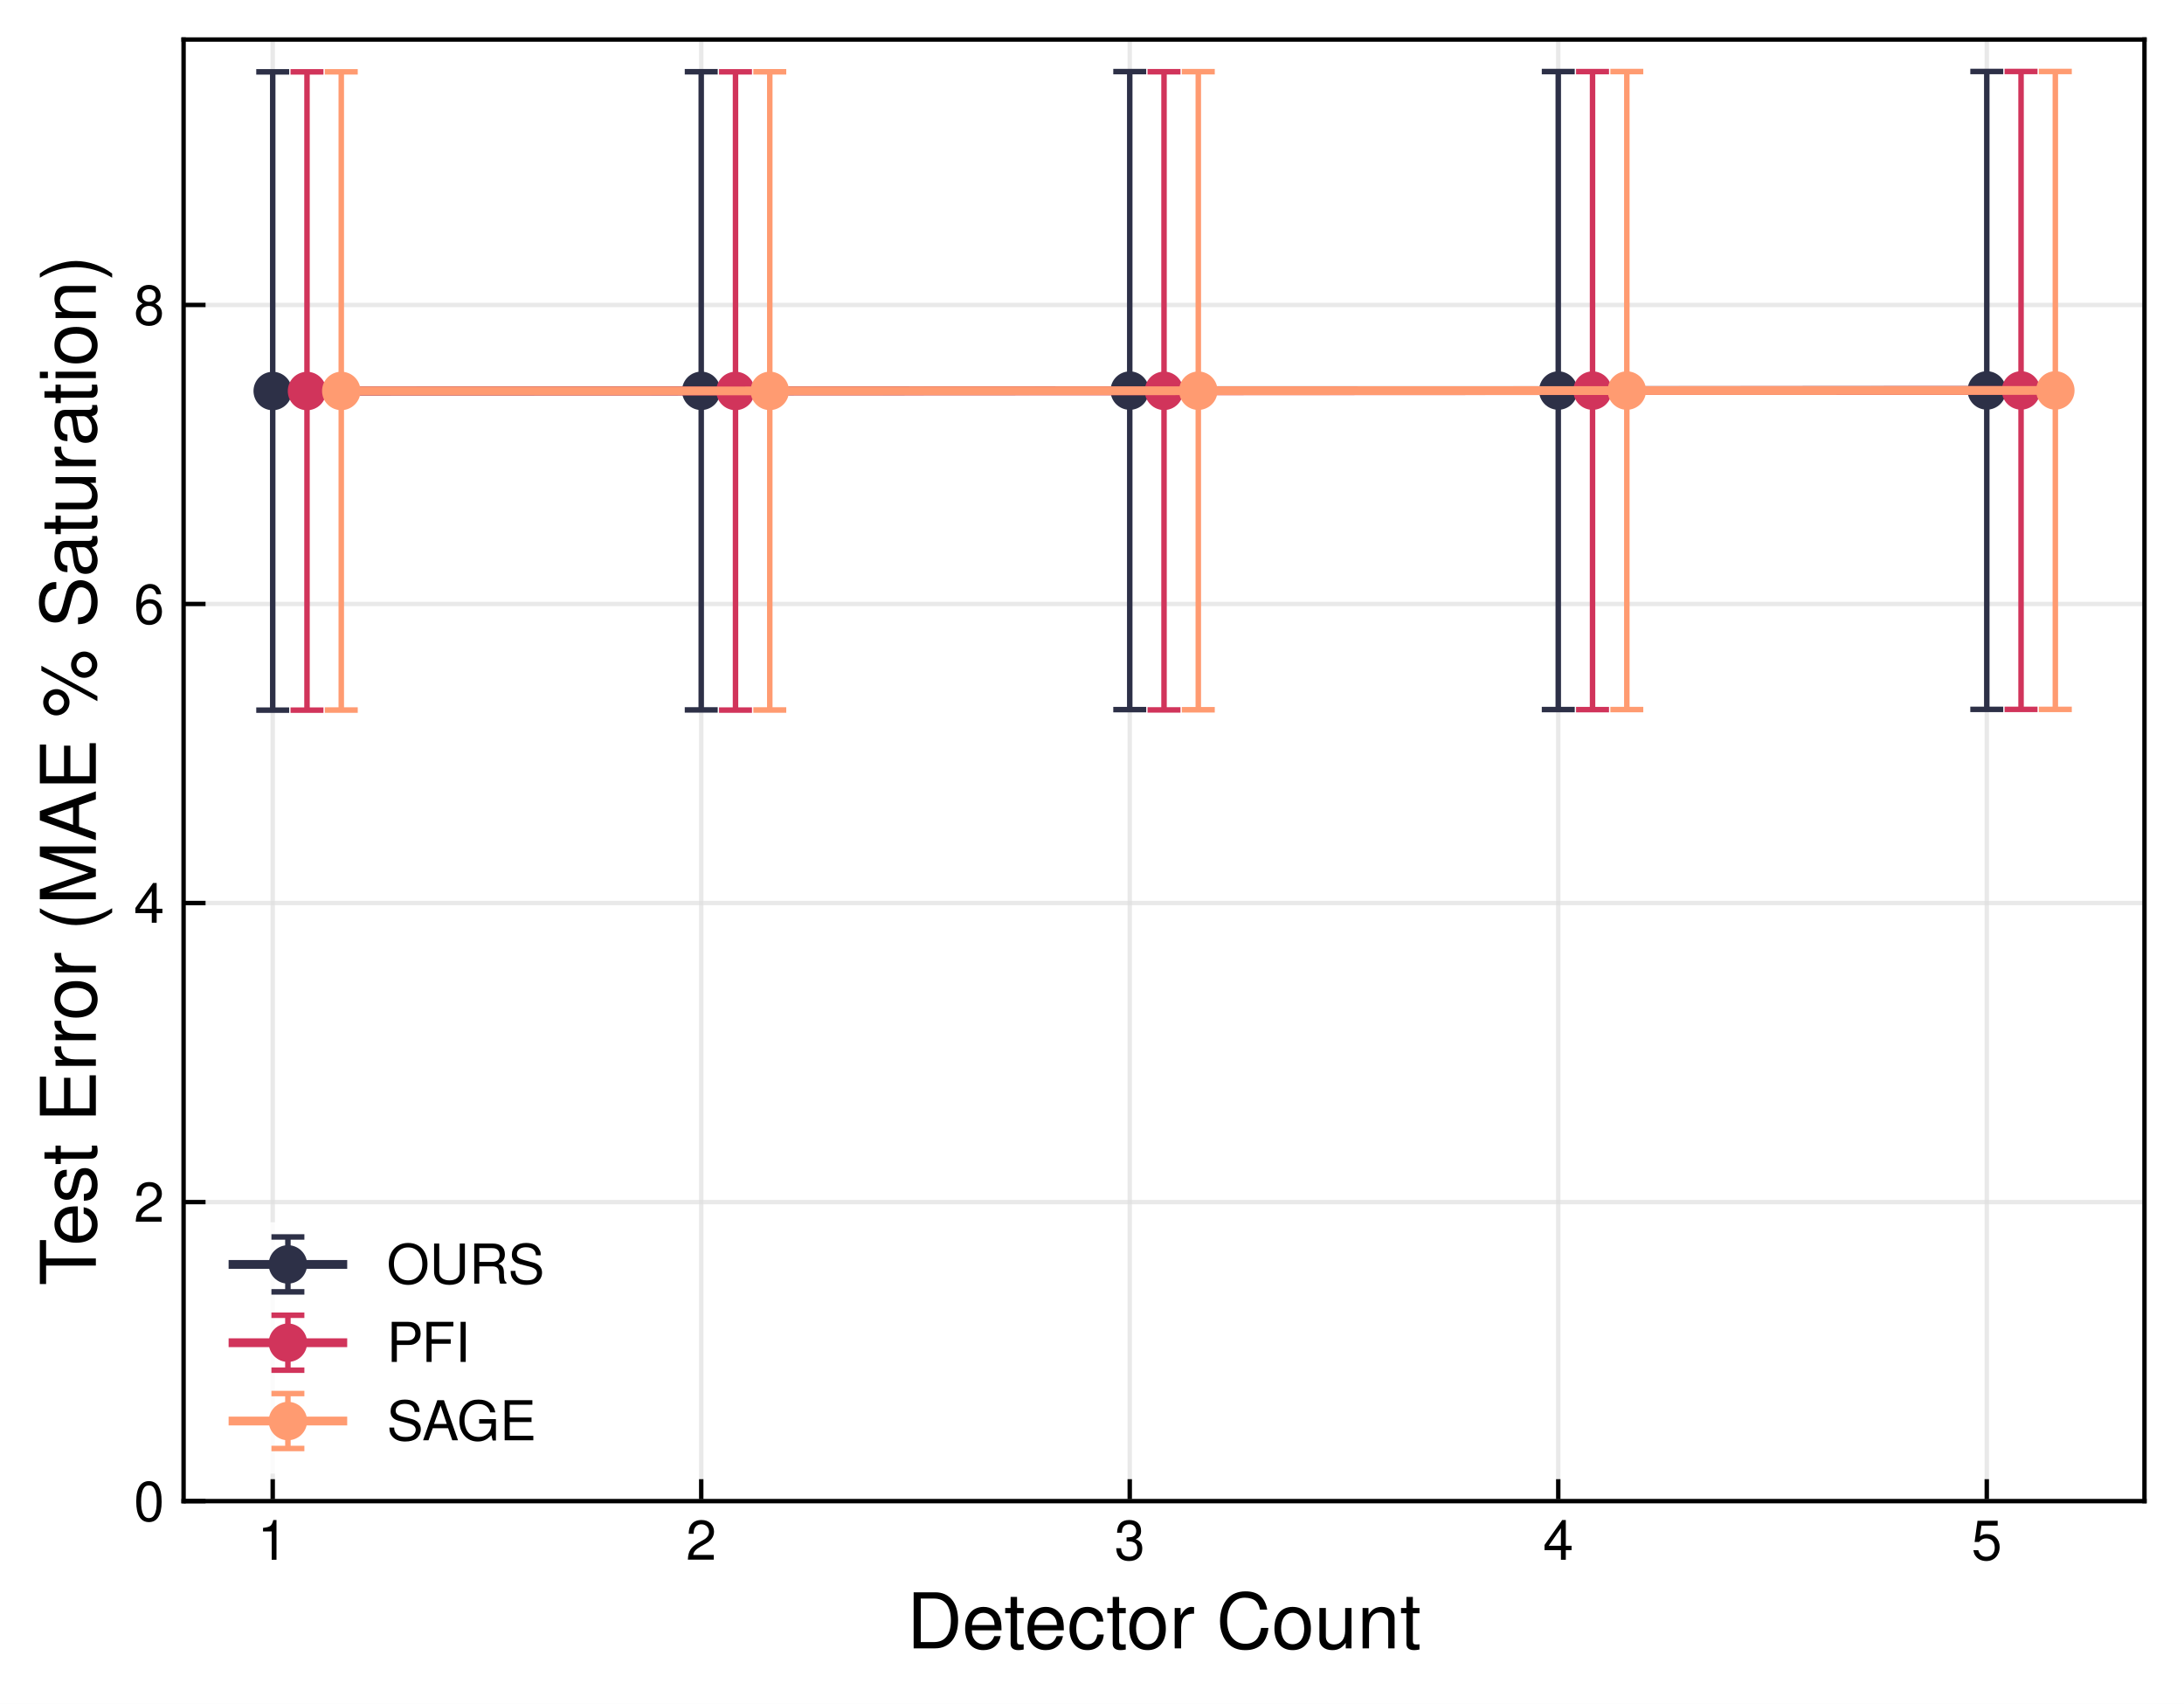
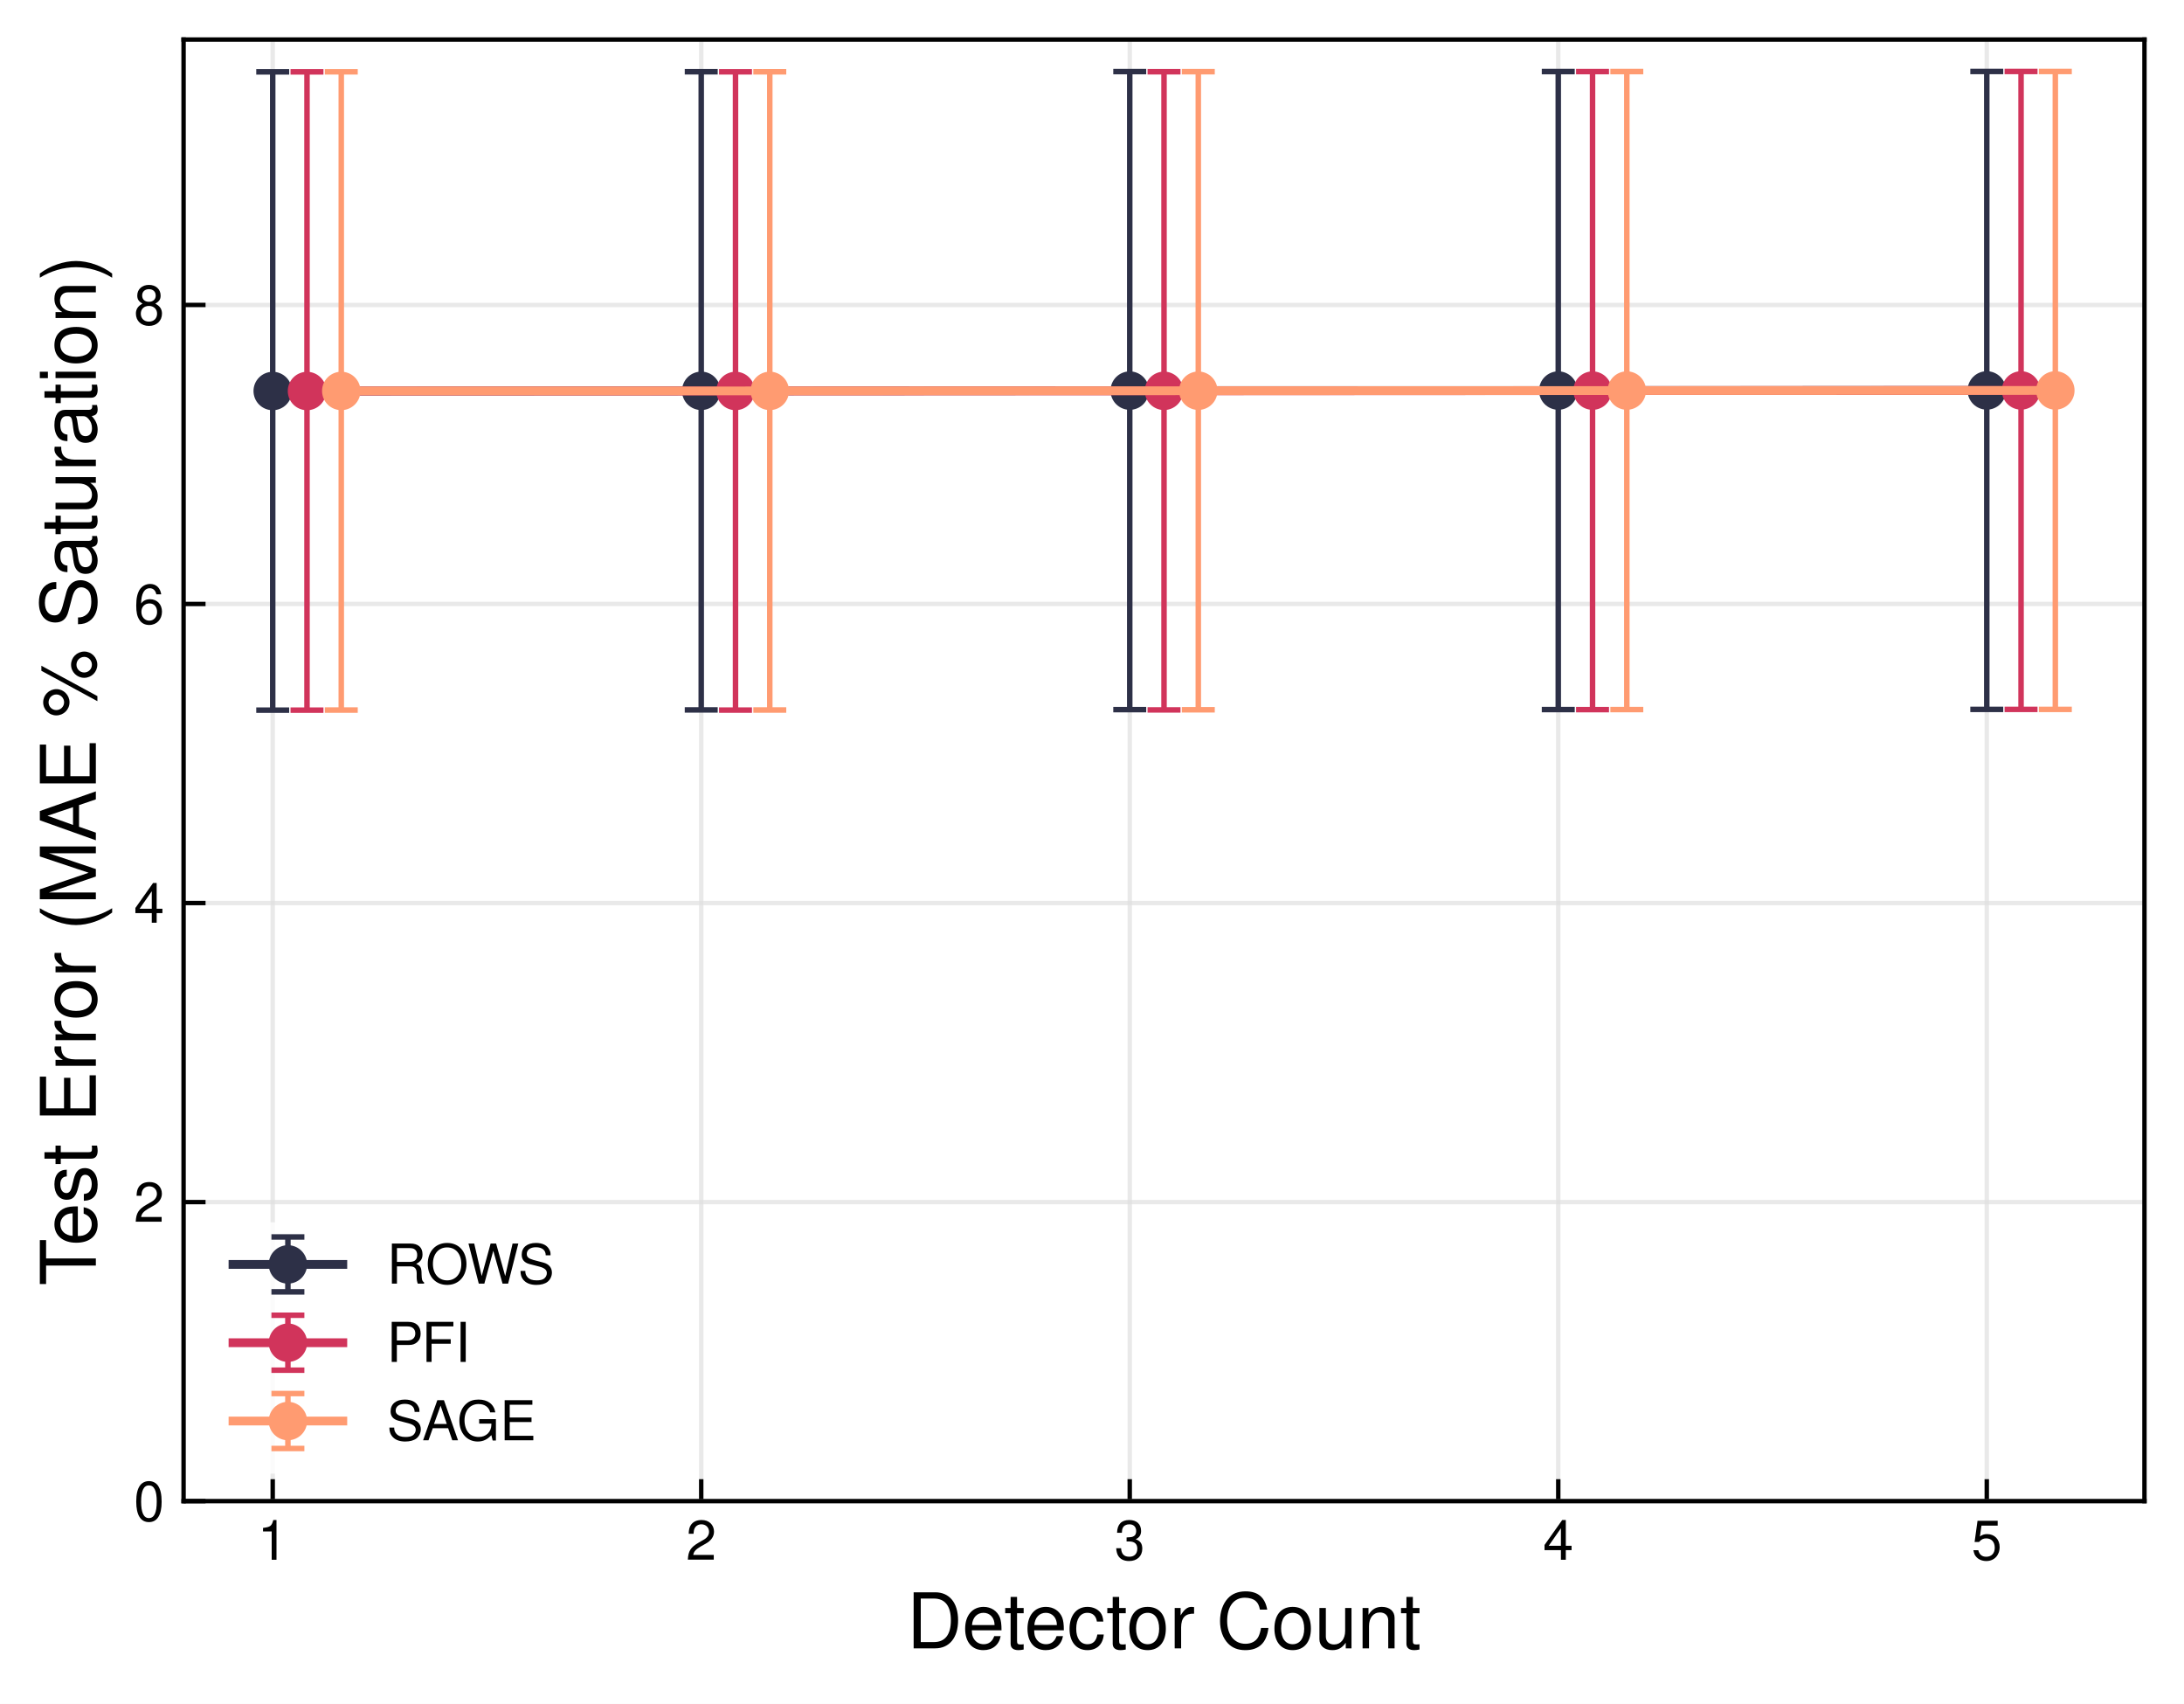
<svg xmlns="http://www.w3.org/2000/svg" xmlns:xlink="http://www.w3.org/1999/xlink" width="397.754pt" height="310.231pt" viewBox="0 0 397.754 310.231" version="1.1">
  <defs>
    <style type="text/css">*{stroke-linejoin: round; stroke-linecap: butt}</style>
  </defs>
  <g id="figure_1">
    <g id="patch_1">
      <path d="M 0 310.231  L 397.754 310.231  L 397.754 0  L 0 0  z " style="fill: #ffffff" />
    </g>
    <g id="axes_1">
      <g id="patch_2">
        <path d="M 33.434 273.312  L 390.554 273.312  L 390.554 7.2  L 33.434 7.2  z " style="fill: #ffffff" />
      </g>
      <g id="matplotlib.axis_1">
        <g id="xtick_1">
          <g id="line2d_1">
-             <path d="M 49.667 273.312  L 49.667 7.2  " clip-path="url(#p3f55dbc5f7)" style="fill: none; stroke: #e0e0e0; stroke-opacity: 0.7; stroke-width: 0.8; stroke-linecap: square" />
+             <path d="M 49.667 273.312  L 49.667 7.2  " clip-path="url(#p3f78f01106)" style="fill: none; stroke: #e0e0e0; stroke-opacity: 0.7; stroke-width: 0.8; stroke-linecap: square" />
          </g>
          <g id="line2d_2">
            <defs>
-               <path id="m68571dce72" d="M 0 0  L 0 -4  " style="stroke: #000000; stroke-width: 0.8" />
+               <path id="m26b48548d0" d="M 0 0  L 0 -4  " style="stroke: #000000; stroke-width: 0.8" />
            </defs>
            <g>
-               <use xlink:href="#m68571dce72" x="49.667" y="273.312" style="stroke: #000000; stroke-width: 0.8" />
+               <use xlink:href="#m26b48548d0" x="49.667" y="273.312" style="stroke: #000000; stroke-width: 0.8" />
            </g>
          </g>
          <g id="text_1">
            <text style="font-size: 10px; font-family: 'Helvetica', 'Arial', sans-serif; text-anchor: middle" x="49.667" y="283.985" transform="rotate(-0 49.66679 283.9854)">1</text>
          </g>
        </g>
        <g id="xtick_2">
          <g id="line2d_3">
-             <path d="M 127.709 273.312  L 127.709 7.2  " clip-path="url(#p3f55dbc5f7)" style="fill: none; stroke: #e0e0e0; stroke-opacity: 0.7; stroke-width: 0.8; stroke-linecap: square" />
+             <path d="M 127.709 273.312  L 127.709 7.2  " clip-path="url(#p3f78f01106)" style="fill: none; stroke: #e0e0e0; stroke-opacity: 0.7; stroke-width: 0.8; stroke-linecap: square" />
          </g>
          <g id="line2d_4">
            <g>
-               <use xlink:href="#m68571dce72" x="127.709" y="273.312" style="stroke: #000000; stroke-width: 0.8" />
+               <use xlink:href="#m26b48548d0" x="127.709" y="273.312" style="stroke: #000000; stroke-width: 0.8" />
            </g>
          </g>
          <g id="text_2">
            <text style="font-size: 10px; font-family: 'Helvetica', 'Arial', sans-serif; text-anchor: middle" x="127.709" y="283.985" transform="rotate(-0 127.7087 283.9854)">2</text>
          </g>
        </g>
        <g id="xtick_3">
          <g id="line2d_5">
-             <path d="M 205.751 273.312  L 205.751 7.2  " clip-path="url(#p3f55dbc5f7)" style="fill: none; stroke: #e0e0e0; stroke-opacity: 0.7; stroke-width: 0.8; stroke-linecap: square" />
+             <path d="M 205.751 273.312  L 205.751 7.2  " clip-path="url(#p3f78f01106)" style="fill: none; stroke: #e0e0e0; stroke-opacity: 0.7; stroke-width: 0.8; stroke-linecap: square" />
          </g>
          <g id="line2d_6">
            <g>
-               <use xlink:href="#m68571dce72" x="205.751" y="273.312" style="stroke: #000000; stroke-width: 0.8" />
+               <use xlink:href="#m26b48548d0" x="205.751" y="273.312" style="stroke: #000000; stroke-width: 0.8" />
            </g>
          </g>
          <g id="text_3">
            <text style="font-size: 10px; font-family: 'Helvetica', 'Arial', sans-serif; text-anchor: middle" x="205.751" y="283.985" transform="rotate(-0 205.7507 283.9854)">3</text>
          </g>
        </g>
        <g id="xtick_4">
          <g id="line2d_7">
-             <path d="M 283.793 273.312  L 283.793 7.2  " clip-path="url(#p3f55dbc5f7)" style="fill: none; stroke: #e0e0e0; stroke-opacity: 0.7; stroke-width: 0.8; stroke-linecap: square" />
+             <path d="M 283.793 273.312  L 283.793 7.2  " clip-path="url(#p3f78f01106)" style="fill: none; stroke: #e0e0e0; stroke-opacity: 0.7; stroke-width: 0.8; stroke-linecap: square" />
          </g>
          <g id="line2d_8">
            <g>
-               <use xlink:href="#m68571dce72" x="283.793" y="273.312" style="stroke: #000000; stroke-width: 0.8" />
+               <use xlink:href="#m26b48548d0" x="283.793" y="273.312" style="stroke: #000000; stroke-width: 0.8" />
            </g>
          </g>
          <g id="text_4">
            <text style="font-size: 10px; font-family: 'Helvetica', 'Arial', sans-serif; text-anchor: middle" x="283.793" y="283.985" transform="rotate(-0 283.7927 283.9854)">4</text>
          </g>
        </g>
        <g id="xtick_5">
          <g id="line2d_9">
-             <path d="M 361.835 273.312  L 361.835 7.2  " clip-path="url(#p3f55dbc5f7)" style="fill: none; stroke: #e0e0e0; stroke-opacity: 0.7; stroke-width: 0.8; stroke-linecap: square" />
+             <path d="M 361.835 273.312  L 361.835 7.2  " clip-path="url(#p3f78f01106)" style="fill: none; stroke: #e0e0e0; stroke-opacity: 0.7; stroke-width: 0.8; stroke-linecap: square" />
          </g>
          <g id="line2d_10">
            <g>
-               <use xlink:href="#m68571dce72" x="361.835" y="273.312" style="stroke: #000000; stroke-width: 0.8" />
+               <use xlink:href="#m26b48548d0" x="361.835" y="273.312" style="stroke: #000000; stroke-width: 0.8" />
            </g>
          </g>
          <g id="text_5">
            <text style="font-size: 10px; font-family: 'Helvetica', 'Arial', sans-serif; text-anchor: middle" x="361.835" y="283.985" transform="rotate(-0 361.8346 283.9854)">5</text>
          </g>
        </g>
        <g id="text_6">
          <text style="font-size: 14px; font-family: 'Helvetica', 'Arial', sans-serif; text-anchor: middle" x="211.994" y="300.113" transform="rotate(-0 211.9941 300.1126)">Detector Count</text>
        </g>
      </g>
      <g id="matplotlib.axis_2">
        <g id="ytick_1">
          <g id="line2d_11">
-             <path d="M 33.434 273.312  L 390.554 273.312  " clip-path="url(#p3f55dbc5f7)" style="fill: none; stroke: #e0e0e0; stroke-opacity: 0.7; stroke-width: 0.8; stroke-linecap: square" />
+             <path d="M 33.434 273.312  L 390.554 273.312  " clip-path="url(#p3f78f01106)" style="fill: none; stroke: #e0e0e0; stroke-opacity: 0.7; stroke-width: 0.8; stroke-linecap: square" />
          </g>
          <g id="line2d_12">
            <defs>
-               <path id="mdf9b2c35b0" d="M 0 0  L 4 0  " style="stroke: #000000; stroke-width: 0.8" />
+               <path id="m1521db2b6c" d="M 0 0  L 4 0  " style="stroke: #000000; stroke-width: 0.8" />
            </defs>
            <g>
-               <use xlink:href="#mdf9b2c35b0" x="33.434" y="273.312" style="stroke: #000000; stroke-width: 0.8" />
+               <use xlink:href="#m1521db2b6c" x="33.434" y="273.312" style="stroke: #000000; stroke-width: 0.8" />
            </g>
          </g>
          <g id="text_7">
            <text style="font-size: 10px; font-family: 'Helvetica', 'Arial', sans-serif; text-anchor: end" x="29.934" y="276.899" transform="rotate(-0 29.93406 276.8987)">0</text>
          </g>
        </g>
        <g id="ytick_2">
          <g id="line2d_13">
-             <path d="M 33.434 218.864  L 390.554 218.864  " clip-path="url(#p3f55dbc5f7)" style="fill: none; stroke: #e0e0e0; stroke-opacity: 0.7; stroke-width: 0.8; stroke-linecap: square" />
+             <path d="M 33.434 218.864  L 390.554 218.864  " clip-path="url(#p3f78f01106)" style="fill: none; stroke: #e0e0e0; stroke-opacity: 0.7; stroke-width: 0.8; stroke-linecap: square" />
          </g>
          <g id="line2d_14">
            <g>
-               <use xlink:href="#mdf9b2c35b0" x="33.434" y="218.864" style="stroke: #000000; stroke-width: 0.8" />
+               <use xlink:href="#m1521db2b6c" x="33.434" y="218.864" style="stroke: #000000; stroke-width: 0.8" />
            </g>
          </g>
          <g id="text_8">
            <text style="font-size: 10px; font-family: 'Helvetica', 'Arial', sans-serif; text-anchor: end" x="29.934" y="222.451" transform="rotate(-0 29.93406 222.4507)">2</text>
          </g>
        </g>
        <g id="ytick_3">
          <g id="line2d_15">
-             <path d="M 33.434 164.416  L 390.554 164.416  " clip-path="url(#p3f55dbc5f7)" style="fill: none; stroke: #e0e0e0; stroke-opacity: 0.7; stroke-width: 0.8; stroke-linecap: square" />
+             <path d="M 33.434 164.416  L 390.554 164.416  " clip-path="url(#p3f78f01106)" style="fill: none; stroke: #e0e0e0; stroke-opacity: 0.7; stroke-width: 0.8; stroke-linecap: square" />
          </g>
          <g id="line2d_16">
            <g>
-               <use xlink:href="#mdf9b2c35b0" x="33.434" y="164.416" style="stroke: #000000; stroke-width: 0.8" />
+               <use xlink:href="#m1521db2b6c" x="33.434" y="164.416" style="stroke: #000000; stroke-width: 0.8" />
            </g>
          </g>
          <g id="text_9">
            <text style="font-size: 10px; font-family: 'Helvetica', 'Arial', sans-serif; text-anchor: end" x="29.934" y="168.003" transform="rotate(-0 29.93406 168.0026)">4</text>
          </g>
        </g>
        <g id="ytick_4">
          <g id="line2d_17">
-             <path d="M 33.434 109.968  L 390.554 109.968  " clip-path="url(#p3f55dbc5f7)" style="fill: none; stroke: #e0e0e0; stroke-opacity: 0.7; stroke-width: 0.8; stroke-linecap: square" />
+             <path d="M 33.434 109.968  L 390.554 109.968  " clip-path="url(#p3f78f01106)" style="fill: none; stroke: #e0e0e0; stroke-opacity: 0.7; stroke-width: 0.8; stroke-linecap: square" />
          </g>
          <g id="line2d_18">
            <g>
-               <use xlink:href="#mdf9b2c35b0" x="33.434" y="109.968" style="stroke: #000000; stroke-width: 0.8" />
+               <use xlink:href="#m1521db2b6c" x="33.434" y="109.968" style="stroke: #000000; stroke-width: 0.8" />
            </g>
          </g>
          <g id="text_10">
            <text style="font-size: 10px; font-family: 'Helvetica', 'Arial', sans-serif; text-anchor: end" x="29.934" y="113.555" transform="rotate(-0 29.93406 113.5546)">6</text>
          </g>
        </g>
        <g id="ytick_5">
          <g id="line2d_19">
-             <path d="M 33.434 55.52  L 390.554 55.52  " clip-path="url(#p3f55dbc5f7)" style="fill: none; stroke: #e0e0e0; stroke-opacity: 0.7; stroke-width: 0.8; stroke-linecap: square" />
+             <path d="M 33.434 55.52  L 390.554 55.52  " clip-path="url(#p3f78f01106)" style="fill: none; stroke: #e0e0e0; stroke-opacity: 0.7; stroke-width: 0.8; stroke-linecap: square" />
          </g>
          <g id="line2d_20">
            <g>
-               <use xlink:href="#mdf9b2c35b0" x="33.434" y="55.52" style="stroke: #000000; stroke-width: 0.8" />
+               <use xlink:href="#m1521db2b6c" x="33.434" y="55.52" style="stroke: #000000; stroke-width: 0.8" />
            </g>
          </g>
          <g id="text_11">
            <text style="font-size: 10px; font-family: 'Helvetica', 'Arial', sans-serif; text-anchor: end" x="29.934" y="59.107" transform="rotate(-0 29.93406 59.10653)">8</text>
          </g>
        </g>
        <g id="text_12">
          <text style="font-size: 14px; font-family: 'Helvetica', 'Arial', sans-serif; text-anchor: middle" x="17.455" y="140.256" transform="rotate(-90 17.455 140.256)">Test Error (MAE % Saturation)</text>
        </g>
      </g>
      <g id="LineCollection_1">
-         <path d="M 49.667 129.298  L 49.667 13.085  " clip-path="url(#p3f55dbc5f7)" style="fill: none; stroke: #2d3047" />
-         <path d="M 127.709 129.256  L 127.709 13.064  " clip-path="url(#p3f55dbc5f7)" style="fill: none; stroke: #2d3047" />
-         <path d="M 205.751 129.201  L 205.751 13.036  " clip-path="url(#p3f55dbc5f7)" style="fill: none; stroke: #2d3047" />
-         <path d="M 283.793 129.189  L 283.793 13.03  " clip-path="url(#p3f55dbc5f7)" style="fill: none; stroke: #2d3047" />
-         <path d="M 361.835 129.157  L 361.835 13.014  " clip-path="url(#p3f55dbc5f7)" style="fill: none; stroke: #2d3047" />
+         <path d="M 49.667 129.298  L 49.667 13.085  " clip-path="url(#p3f78f01106)" style="fill: none; stroke: #2d3047" />
+         <path d="M 127.709 129.256  L 127.709 13.064  " clip-path="url(#p3f78f01106)" style="fill: none; stroke: #2d3047" />
+         <path d="M 205.751 129.201  L 205.751 13.036  " clip-path="url(#p3f78f01106)" style="fill: none; stroke: #2d3047" />
+         <path d="M 283.793 129.189  L 283.793 13.03  " clip-path="url(#p3f78f01106)" style="fill: none; stroke: #2d3047" />
+         <path d="M 361.835 129.157  L 361.835 13.014  " clip-path="url(#p3f78f01106)" style="fill: none; stroke: #2d3047" />
      </g>
      <g id="line2d_21">
        <defs>
-           <path id="m05c85b0309" d="M 3 0  L -3 -0  " style="stroke: #2d3047" />
-         </defs>
-         <g clip-path="url(#p3f55dbc5f7)">
-           <use xlink:href="#m05c85b0309" x="49.667" y="129.298" style="fill: #2d3047; stroke: #2d3047" />
-           <use xlink:href="#m05c85b0309" x="127.709" y="129.256" style="fill: #2d3047; stroke: #2d3047" />
-           <use xlink:href="#m05c85b0309" x="205.751" y="129.201" style="fill: #2d3047; stroke: #2d3047" />
-           <use xlink:href="#m05c85b0309" x="283.793" y="129.189" style="fill: #2d3047; stroke: #2d3047" />
-           <use xlink:href="#m05c85b0309" x="361.835" y="129.157" style="fill: #2d3047; stroke: #2d3047" />
+           <path id="m26547e6fdf" d="M 3 0  L -3 -0  " style="stroke: #2d3047" />
+         </defs>
+         <g clip-path="url(#p3f78f01106)">
+           <use xlink:href="#m26547e6fdf" x="49.667" y="129.298" style="fill: #2d3047; stroke: #2d3047" />
+           <use xlink:href="#m26547e6fdf" x="127.709" y="129.256" style="fill: #2d3047; stroke: #2d3047" />
+           <use xlink:href="#m26547e6fdf" x="205.751" y="129.201" style="fill: #2d3047; stroke: #2d3047" />
+           <use xlink:href="#m26547e6fdf" x="283.793" y="129.189" style="fill: #2d3047; stroke: #2d3047" />
+           <use xlink:href="#m26547e6fdf" x="361.835" y="129.157" style="fill: #2d3047; stroke: #2d3047" />
        </g>
      </g>
      <g id="line2d_22">
-         <g clip-path="url(#p3f55dbc5f7)">
-           <use xlink:href="#m05c85b0309" x="49.667" y="13.085" style="fill: #2d3047; stroke: #2d3047" />
-           <use xlink:href="#m05c85b0309" x="127.709" y="13.064" style="fill: #2d3047; stroke: #2d3047" />
-           <use xlink:href="#m05c85b0309" x="205.751" y="13.036" style="fill: #2d3047; stroke: #2d3047" />
-           <use xlink:href="#m05c85b0309" x="283.793" y="13.03" style="fill: #2d3047; stroke: #2d3047" />
-           <use xlink:href="#m05c85b0309" x="361.835" y="13.014" style="fill: #2d3047; stroke: #2d3047" />
+         <g clip-path="url(#p3f78f01106)">
+           <use xlink:href="#m26547e6fdf" x="49.667" y="13.085" style="fill: #2d3047; stroke: #2d3047" />
+           <use xlink:href="#m26547e6fdf" x="127.709" y="13.064" style="fill: #2d3047; stroke: #2d3047" />
+           <use xlink:href="#m26547e6fdf" x="205.751" y="13.036" style="fill: #2d3047; stroke: #2d3047" />
+           <use xlink:href="#m26547e6fdf" x="283.793" y="13.03" style="fill: #2d3047; stroke: #2d3047" />
+           <use xlink:href="#m26547e6fdf" x="361.835" y="13.014" style="fill: #2d3047; stroke: #2d3047" />
        </g>
      </g>
      <g id="LineCollection_2">
-         <path d="M 55.91 129.298  L 55.91 13.085  " clip-path="url(#p3f55dbc5f7)" style="fill: none; stroke: #d1345b" />
-         <path d="M 133.952 129.286  L 133.952 13.079  " clip-path="url(#p3f55dbc5f7)" style="fill: none; stroke: #d1345b" />
-         <path d="M 211.994 129.255  L 211.994 13.063  " clip-path="url(#p3f55dbc5f7)" style="fill: none; stroke: #d1345b" />
-         <path d="M 290.036 129.2  L 290.036 13.036  " clip-path="url(#p3f55dbc5f7)" style="fill: none; stroke: #d1345b" />
-         <path d="M 368.078 129.157  L 368.078 13.014  " clip-path="url(#p3f55dbc5f7)" style="fill: none; stroke: #d1345b" />
+         <path d="M 55.91 129.298  L 55.91 13.085  " clip-path="url(#p3f78f01106)" style="fill: none; stroke: #d1345b" />
+         <path d="M 133.952 129.286  L 133.952 13.079  " clip-path="url(#p3f78f01106)" style="fill: none; stroke: #d1345b" />
+         <path d="M 211.994 129.255  L 211.994 13.063  " clip-path="url(#p3f78f01106)" style="fill: none; stroke: #d1345b" />
+         <path d="M 290.036 129.2  L 290.036 13.036  " clip-path="url(#p3f78f01106)" style="fill: none; stroke: #d1345b" />
+         <path d="M 368.078 129.157  L 368.078 13.014  " clip-path="url(#p3f78f01106)" style="fill: none; stroke: #d1345b" />
      </g>
      <g id="line2d_23">
        <defs>
-           <path id="mcd78d408e8" d="M 3 0  L -3 -0  " style="stroke: #d1345b" />
-         </defs>
-         <g clip-path="url(#p3f55dbc5f7)">
-           <use xlink:href="#mcd78d408e8" x="55.91" y="129.298" style="fill: #d1345b; stroke: #d1345b" />
-           <use xlink:href="#mcd78d408e8" x="133.952" y="129.286" style="fill: #d1345b; stroke: #d1345b" />
-           <use xlink:href="#mcd78d408e8" x="211.994" y="129.255" style="fill: #d1345b; stroke: #d1345b" />
-           <use xlink:href="#mcd78d408e8" x="290.036" y="129.2" style="fill: #d1345b; stroke: #d1345b" />
-           <use xlink:href="#mcd78d408e8" x="368.078" y="129.157" style="fill: #d1345b; stroke: #d1345b" />
+           <path id="mc39c604c7b" d="M 3 0  L -3 -0  " style="stroke: #d1345b" />
+         </defs>
+         <g clip-path="url(#p3f78f01106)">
+           <use xlink:href="#mc39c604c7b" x="55.91" y="129.298" style="fill: #d1345b; stroke: #d1345b" />
+           <use xlink:href="#mc39c604c7b" x="133.952" y="129.286" style="fill: #d1345b; stroke: #d1345b" />
+           <use xlink:href="#mc39c604c7b" x="211.994" y="129.255" style="fill: #d1345b; stroke: #d1345b" />
+           <use xlink:href="#mc39c604c7b" x="290.036" y="129.2" style="fill: #d1345b; stroke: #d1345b" />
+           <use xlink:href="#mc39c604c7b" x="368.078" y="129.157" style="fill: #d1345b; stroke: #d1345b" />
        </g>
      </g>
      <g id="line2d_24">
-         <g clip-path="url(#p3f55dbc5f7)">
-           <use xlink:href="#mcd78d408e8" x="55.91" y="13.085" style="fill: #d1345b; stroke: #d1345b" />
-           <use xlink:href="#mcd78d408e8" x="133.952" y="13.079" style="fill: #d1345b; stroke: #d1345b" />
-           <use xlink:href="#mcd78d408e8" x="211.994" y="13.063" style="fill: #d1345b; stroke: #d1345b" />
-           <use xlink:href="#mcd78d408e8" x="290.036" y="13.036" style="fill: #d1345b; stroke: #d1345b" />
-           <use xlink:href="#mcd78d408e8" x="368.078" y="13.014" style="fill: #d1345b; stroke: #d1345b" />
+         <g clip-path="url(#p3f78f01106)">
+           <use xlink:href="#mc39c604c7b" x="55.91" y="13.085" style="fill: #d1345b; stroke: #d1345b" />
+           <use xlink:href="#mc39c604c7b" x="133.952" y="13.079" style="fill: #d1345b; stroke: #d1345b" />
+           <use xlink:href="#mc39c604c7b" x="211.994" y="13.063" style="fill: #d1345b; stroke: #d1345b" />
+           <use xlink:href="#mc39c604c7b" x="290.036" y="13.036" style="fill: #d1345b; stroke: #d1345b" />
+           <use xlink:href="#mc39c604c7b" x="368.078" y="13.014" style="fill: #d1345b; stroke: #d1345b" />
        </g>
      </g>
      <g id="LineCollection_3">
-         <path d="M 62.154 129.282  L 62.154 13.077  " clip-path="url(#p3f55dbc5f7)" style="fill: none; stroke: #ff9b71" />
-         <path d="M 140.195 129.27  L 140.195 13.071  " clip-path="url(#p3f55dbc5f7)" style="fill: none; stroke: #ff9b71" />
-         <path d="M 218.237 129.228  L 218.237 13.05  " clip-path="url(#p3f55dbc5f7)" style="fill: none; stroke: #ff9b71" />
-         <path d="M 296.279 129.189  L 296.279 13.03  " clip-path="url(#p3f55dbc5f7)" style="fill: none; stroke: #ff9b71" />
-         <path d="M 374.321 129.157  L 374.321 13.014  " clip-path="url(#p3f55dbc5f7)" style="fill: none; stroke: #ff9b71" />
+         <path d="M 62.154 129.282  L 62.154 13.077  " clip-path="url(#p3f78f01106)" style="fill: none; stroke: #ff9b71" />
+         <path d="M 140.195 129.27  L 140.195 13.071  " clip-path="url(#p3f78f01106)" style="fill: none; stroke: #ff9b71" />
+         <path d="M 218.237 129.228  L 218.237 13.05  " clip-path="url(#p3f78f01106)" style="fill: none; stroke: #ff9b71" />
+         <path d="M 296.279 129.189  L 296.279 13.03  " clip-path="url(#p3f78f01106)" style="fill: none; stroke: #ff9b71" />
+         <path d="M 374.321 129.157  L 374.321 13.014  " clip-path="url(#p3f78f01106)" style="fill: none; stroke: #ff9b71" />
      </g>
      <g id="line2d_25">
        <defs>
-           <path id="m02e94e0f2c" d="M 3 0  L -3 -0  " style="stroke: #ff9b71" />
-         </defs>
-         <g clip-path="url(#p3f55dbc5f7)">
-           <use xlink:href="#m02e94e0f2c" x="62.154" y="129.282" style="fill: #ff9b71; stroke: #ff9b71" />
-           <use xlink:href="#m02e94e0f2c" x="140.195" y="129.27" style="fill: #ff9b71; stroke: #ff9b71" />
-           <use xlink:href="#m02e94e0f2c" x="218.237" y="129.228" style="fill: #ff9b71; stroke: #ff9b71" />
-           <use xlink:href="#m02e94e0f2c" x="296.279" y="129.189" style="fill: #ff9b71; stroke: #ff9b71" />
-           <use xlink:href="#m02e94e0f2c" x="374.321" y="129.157" style="fill: #ff9b71; stroke: #ff9b71" />
+           <path id="maf3de45726" d="M 3 0  L -3 -0  " style="stroke: #ff9b71" />
+         </defs>
+         <g clip-path="url(#p3f78f01106)">
+           <use xlink:href="#maf3de45726" x="62.154" y="129.282" style="fill: #ff9b71; stroke: #ff9b71" />
+           <use xlink:href="#maf3de45726" x="140.195" y="129.27" style="fill: #ff9b71; stroke: #ff9b71" />
+           <use xlink:href="#maf3de45726" x="218.237" y="129.228" style="fill: #ff9b71; stroke: #ff9b71" />
+           <use xlink:href="#maf3de45726" x="296.279" y="129.189" style="fill: #ff9b71; stroke: #ff9b71" />
+           <use xlink:href="#maf3de45726" x="374.321" y="129.157" style="fill: #ff9b71; stroke: #ff9b71" />
        </g>
      </g>
      <g id="line2d_26">
-         <g clip-path="url(#p3f55dbc5f7)">
-           <use xlink:href="#m02e94e0f2c" x="62.154" y="13.077" style="fill: #ff9b71; stroke: #ff9b71" />
-           <use xlink:href="#m02e94e0f2c" x="140.195" y="13.071" style="fill: #ff9b71; stroke: #ff9b71" />
-           <use xlink:href="#m02e94e0f2c" x="218.237" y="13.05" style="fill: #ff9b71; stroke: #ff9b71" />
-           <use xlink:href="#m02e94e0f2c" x="296.279" y="13.03" style="fill: #ff9b71; stroke: #ff9b71" />
-           <use xlink:href="#m02e94e0f2c" x="374.321" y="13.014" style="fill: #ff9b71; stroke: #ff9b71" />
+         <g clip-path="url(#p3f78f01106)">
+           <use xlink:href="#maf3de45726" x="62.154" y="13.077" style="fill: #ff9b71; stroke: #ff9b71" />
+           <use xlink:href="#maf3de45726" x="140.195" y="13.071" style="fill: #ff9b71; stroke: #ff9b71" />
+           <use xlink:href="#maf3de45726" x="218.237" y="13.05" style="fill: #ff9b71; stroke: #ff9b71" />
+           <use xlink:href="#maf3de45726" x="296.279" y="13.03" style="fill: #ff9b71; stroke: #ff9b71" />
+           <use xlink:href="#maf3de45726" x="374.321" y="13.014" style="fill: #ff9b71; stroke: #ff9b71" />
        </g>
      </g>
      <g id="line2d_27">
-         <path d="M 49.667 71.192  L 127.709 71.16  L 205.751 71.119  L 283.793 71.11  L 361.835 71.086  " clip-path="url(#p3f55dbc5f7)" style="fill: none; stroke: #2d3047; stroke-width: 1.6; stroke-linecap: square" />
-         <defs>
-           <path id="m2ba266bd3b" d="M 0 3  C 0.796 3 1.559 2.684 2.121 2.121  C 2.684 1.559 3 0.796 3 0  C 3 -0.796 2.684 -1.559 2.121 -2.121  C 1.559 -2.684 0.796 -3 0 -3  C -0.796 -3 -1.559 -2.684 -2.121 -2.121  C -2.684 -1.559 -3 -0.796 -3 0  C -3 0.796 -2.684 1.559 -2.121 2.121  C -1.559 2.684 -0.796 3 0 3  z " style="stroke: #2d3047" />
-         </defs>
-         <g clip-path="url(#p3f55dbc5f7)">
-           <use xlink:href="#m2ba266bd3b" x="49.667" y="71.192" style="fill: #2d3047; stroke: #2d3047" />
-           <use xlink:href="#m2ba266bd3b" x="127.709" y="71.16" style="fill: #2d3047; stroke: #2d3047" />
-           <use xlink:href="#m2ba266bd3b" x="205.751" y="71.119" style="fill: #2d3047; stroke: #2d3047" />
-           <use xlink:href="#m2ba266bd3b" x="283.793" y="71.11" style="fill: #2d3047; stroke: #2d3047" />
-           <use xlink:href="#m2ba266bd3b" x="361.835" y="71.086" style="fill: #2d3047; stroke: #2d3047" />
+         <path d="M 49.667 71.192  L 127.709 71.16  L 205.751 71.119  L 283.793 71.11  L 361.835 71.086  " clip-path="url(#p3f78f01106)" style="fill: none; stroke: #2d3047; stroke-width: 1.6; stroke-linecap: square" />
+         <defs>
+           <path id="m2f5659b779" d="M 0 3  C 0.796 3 1.559 2.684 2.121 2.121  C 2.684 1.559 3 0.796 3 0  C 3 -0.796 2.684 -1.559 2.121 -2.121  C 1.559 -2.684 0.796 -3 0 -3  C -0.796 -3 -1.559 -2.684 -2.121 -2.121  C -2.684 -1.559 -3 -0.796 -3 0  C -3 0.796 -2.684 1.559 -2.121 2.121  C -1.559 2.684 -0.796 3 0 3  z " style="stroke: #2d3047" />
+         </defs>
+         <g clip-path="url(#p3f78f01106)">
+           <use xlink:href="#m2f5659b779" x="49.667" y="71.192" style="fill: #2d3047; stroke: #2d3047" />
+           <use xlink:href="#m2f5659b779" x="127.709" y="71.16" style="fill: #2d3047; stroke: #2d3047" />
+           <use xlink:href="#m2f5659b779" x="205.751" y="71.119" style="fill: #2d3047; stroke: #2d3047" />
+           <use xlink:href="#m2f5659b779" x="283.793" y="71.11" style="fill: #2d3047; stroke: #2d3047" />
+           <use xlink:href="#m2f5659b779" x="361.835" y="71.086" style="fill: #2d3047; stroke: #2d3047" />
        </g>
      </g>
      <g id="line2d_28">
-         <path d="M 55.91 71.192  L 133.952 71.183  L 211.994 71.159  L 290.036 71.118  L 368.078 71.086  " clip-path="url(#p3f55dbc5f7)" style="fill: none; stroke: #d1345b; stroke-width: 1.6; stroke-linecap: square" />
-         <defs>
-           <path id="m21cc782f43" d="M 0 3  C 0.796 3 1.559 2.684 2.121 2.121  C 2.684 1.559 3 0.796 3 0  C 3 -0.796 2.684 -1.559 2.121 -2.121  C 1.559 -2.684 0.796 -3 0 -3  C -0.796 -3 -1.559 -2.684 -2.121 -2.121  C -2.684 -1.559 -3 -0.796 -3 0  C -3 0.796 -2.684 1.559 -2.121 2.121  C -1.559 2.684 -0.796 3 0 3  z " style="stroke: #d1345b" />
-         </defs>
-         <g clip-path="url(#p3f55dbc5f7)">
-           <use xlink:href="#m21cc782f43" x="55.91" y="71.192" style="fill: #d1345b; stroke: #d1345b" />
-           <use xlink:href="#m21cc782f43" x="133.952" y="71.183" style="fill: #d1345b; stroke: #d1345b" />
-           <use xlink:href="#m21cc782f43" x="211.994" y="71.159" style="fill: #d1345b; stroke: #d1345b" />
-           <use xlink:href="#m21cc782f43" x="290.036" y="71.118" style="fill: #d1345b; stroke: #d1345b" />
-           <use xlink:href="#m21cc782f43" x="368.078" y="71.086" style="fill: #d1345b; stroke: #d1345b" />
+         <path d="M 55.91 71.192  L 133.952 71.183  L 211.994 71.159  L 290.036 71.118  L 368.078 71.086  " clip-path="url(#p3f78f01106)" style="fill: none; stroke: #d1345b; stroke-width: 1.6; stroke-linecap: square" />
+         <defs>
+           <path id="maa5bdecd3b" d="M 0 3  C 0.796 3 1.559 2.684 2.121 2.121  C 2.684 1.559 3 0.796 3 0  C 3 -0.796 2.684 -1.559 2.121 -2.121  C 1.559 -2.684 0.796 -3 0 -3  C -0.796 -3 -1.559 -2.684 -2.121 -2.121  C -2.684 -1.559 -3 -0.796 -3 0  C -3 0.796 -2.684 1.559 -2.121 2.121  C -1.559 2.684 -0.796 3 0 3  z " style="stroke: #d1345b" />
+         </defs>
+         <g clip-path="url(#p3f78f01106)">
+           <use xlink:href="#maa5bdecd3b" x="55.91" y="71.192" style="fill: #d1345b; stroke: #d1345b" />
+           <use xlink:href="#maa5bdecd3b" x="133.952" y="71.183" style="fill: #d1345b; stroke: #d1345b" />
+           <use xlink:href="#maa5bdecd3b" x="211.994" y="71.159" style="fill: #d1345b; stroke: #d1345b" />
+           <use xlink:href="#maa5bdecd3b" x="290.036" y="71.118" style="fill: #d1345b; stroke: #d1345b" />
+           <use xlink:href="#maa5bdecd3b" x="368.078" y="71.086" style="fill: #d1345b; stroke: #d1345b" />
        </g>
      </g>
      <g id="line2d_29">
-         <path d="M 62.154 71.179  L 140.195 71.17  L 218.237 71.139  L 296.279 71.11  L 374.321 71.086  " clip-path="url(#p3f55dbc5f7)" style="fill: none; stroke: #ff9b71; stroke-width: 1.6; stroke-linecap: square" />
-         <defs>
-           <path id="mb0a3eaf216" d="M 0 3  C 0.796 3 1.559 2.684 2.121 2.121  C 2.684 1.559 3 0.796 3 0  C 3 -0.796 2.684 -1.559 2.121 -2.121  C 1.559 -2.684 0.796 -3 0 -3  C -0.796 -3 -1.559 -2.684 -2.121 -2.121  C -2.684 -1.559 -3 -0.796 -3 0  C -3 0.796 -2.684 1.559 -2.121 2.121  C -1.559 2.684 -0.796 3 0 3  z " style="stroke: #ff9b71" />
-         </defs>
-         <g clip-path="url(#p3f55dbc5f7)">
-           <use xlink:href="#mb0a3eaf216" x="62.154" y="71.179" style="fill: #ff9b71; stroke: #ff9b71" />
-           <use xlink:href="#mb0a3eaf216" x="140.195" y="71.17" style="fill: #ff9b71; stroke: #ff9b71" />
-           <use xlink:href="#mb0a3eaf216" x="218.237" y="71.139" style="fill: #ff9b71; stroke: #ff9b71" />
-           <use xlink:href="#mb0a3eaf216" x="296.279" y="71.11" style="fill: #ff9b71; stroke: #ff9b71" />
-           <use xlink:href="#mb0a3eaf216" x="374.321" y="71.086" style="fill: #ff9b71; stroke: #ff9b71" />
+         <path d="M 62.154 71.179  L 140.195 71.17  L 218.237 71.139  L 296.279 71.11  L 374.321 71.086  " clip-path="url(#p3f78f01106)" style="fill: none; stroke: #ff9b71; stroke-width: 1.6; stroke-linecap: square" />
+         <defs>
+           <path id="m78940c6036" d="M 0 3  C 0.796 3 1.559 2.684 2.121 2.121  C 2.684 1.559 3 0.796 3 0  C 3 -0.796 2.684 -1.559 2.121 -2.121  C 1.559 -2.684 0.796 -3 0 -3  C -0.796 -3 -1.559 -2.684 -2.121 -2.121  C -2.684 -1.559 -3 -0.796 -3 0  C -3 0.796 -2.684 1.559 -2.121 2.121  C -1.559 2.684 -0.796 3 0 3  z " style="stroke: #ff9b71" />
+         </defs>
+         <g clip-path="url(#p3f78f01106)">
+           <use xlink:href="#m78940c6036" x="62.154" y="71.179" style="fill: #ff9b71; stroke: #ff9b71" />
+           <use xlink:href="#m78940c6036" x="140.195" y="71.17" style="fill: #ff9b71; stroke: #ff9b71" />
+           <use xlink:href="#m78940c6036" x="218.237" y="71.139" style="fill: #ff9b71; stroke: #ff9b71" />
+           <use xlink:href="#m78940c6036" x="296.279" y="71.11" style="fill: #ff9b71; stroke: #ff9b71" />
+           <use xlink:href="#m78940c6036" x="374.321" y="71.086" style="fill: #ff9b71; stroke: #ff9b71" />
        </g>
      </g>
      <g id="patch_3">
        <path d="M 33.434 273.312  L 33.434 7.2  " style="fill: none; stroke: #000000; stroke-width: 0.8; stroke-linejoin: miter; stroke-linecap: square" />
      </g>
      <g id="patch_4">
        <path d="M 390.554 273.312  L 390.554 7.2  " style="fill: none; stroke: #000000; stroke-width: 0.8; stroke-linejoin: miter; stroke-linecap: square" />
      </g>
      <g id="patch_5">
        <path d="M 33.434 273.312  L 390.554 273.312  " style="fill: none; stroke: #000000; stroke-width: 0.8; stroke-linejoin: miter; stroke-linecap: square" />
      </g>
      <g id="patch_6">
        <path d="M 33.434 7.2  L 390.554 7.2  " style="fill: none; stroke: #000000; stroke-width: 0.8; stroke-linejoin: miter; stroke-linecap: square" />
      </g>
      <g id="legend_1">
        <g id="patch_7">
-           <path d="M 40.434 268.312  L 101.326 268.312  Q 103.326 268.312 103.326 266.312  L 103.326 224.539  Q 103.326 222.539 101.326 222.539  L 40.434 222.539  Q 38.434 222.539 38.434 224.539  L 38.434 266.312  Q 38.434 268.312 40.434 268.312  z " style="fill: #ffffff; opacity: 0.8" />
+           <path d="M 40.434 268.312  L 103.543 268.312  Q 105.543 268.312 105.543 266.312  L 105.543 224.539  Q 105.543 222.539 103.543 222.539  L 40.434 222.539  Q 38.434 222.539 38.434 224.539  L 38.434 266.312  Q 38.434 268.312 40.434 268.312  z " style="fill: #ffffff; opacity: 0.8" />
        </g>
        <g id="LineCollection_4">
          <path d="M 52.434 235.212  L 52.434 225.212  " style="fill: none; stroke: #2d3047" />
        </g>
        <g id="line2d_30">
          <g>
-             <use xlink:href="#m05c85b0309" x="52.434" y="235.212" style="fill: #2d3047; stroke: #2d3047" />
+             <use xlink:href="#m26547e6fdf" x="52.434" y="235.212" style="fill: #2d3047; stroke: #2d3047" />
          </g>
        </g>
        <g id="line2d_31">
          <g>
-             <use xlink:href="#m05c85b0309" x="52.434" y="225.212" style="fill: #2d3047; stroke: #2d3047" />
+             <use xlink:href="#m26547e6fdf" x="52.434" y="225.212" style="fill: #2d3047; stroke: #2d3047" />
          </g>
        </g>
        <g id="line2d_32">
          <path d="M 42.434 230.212  L 62.434 230.212  " style="fill: none; stroke: #2d3047; stroke-width: 1.6; stroke-linecap: square" />
        </g>
        <g id="line2d_33">
          <g>
-             <use xlink:href="#m2ba266bd3b" x="52.434" y="230.212" style="fill: #2d3047; stroke: #2d3047" />
+             <use xlink:href="#m2f5659b779" x="52.434" y="230.212" style="fill: #2d3047; stroke: #2d3047" />
          </g>
        </g>
        <g id="text_13">
-           <text style="font-size: 10px; font-family: 'Helvetica', 'Arial', sans-serif; text-anchor: start" x="70.434" y="233.712" transform="rotate(-0 70.43406 233.712)">OURS</text>
+           <text style="font-size: 10px; font-family: 'Helvetica', 'Arial', sans-serif; text-anchor: start" x="70.434" y="233.712" transform="rotate(-0 70.43406 233.712)">ROWS</text>
        </g>
        <g id="LineCollection_5">
          <path d="M 52.434 249.47  L 52.434 239.47  " style="fill: none; stroke: #d1345b" />
        </g>
        <g id="line2d_34">
          <g>
-             <use xlink:href="#mcd78d408e8" x="52.434" y="249.47" style="fill: #d1345b; stroke: #d1345b" />
+             <use xlink:href="#mc39c604c7b" x="52.434" y="249.47" style="fill: #d1345b; stroke: #d1345b" />
          </g>
        </g>
        <g id="line2d_35">
          <g>
-             <use xlink:href="#mcd78d408e8" x="52.434" y="239.47" style="fill: #d1345b; stroke: #d1345b" />
+             <use xlink:href="#mc39c604c7b" x="52.434" y="239.47" style="fill: #d1345b; stroke: #d1345b" />
          </g>
        </g>
        <g id="line2d_36">
          <path d="M 42.434 244.47  L 62.434 244.47  " style="fill: none; stroke: #d1345b; stroke-width: 1.6; stroke-linecap: square" />
        </g>
        <g id="line2d_37">
          <g>
-             <use xlink:href="#m21cc782f43" x="52.434" y="244.47" style="fill: #d1345b; stroke: #d1345b" />
+             <use xlink:href="#maa5bdecd3b" x="52.434" y="244.47" style="fill: #d1345b; stroke: #d1345b" />
          </g>
        </g>
        <g id="text_14">
          <text style="font-size: 10px; font-family: 'Helvetica', 'Arial', sans-serif; text-anchor: start" x="70.434" y="247.97" transform="rotate(-0 70.43406 247.9698)">PFI</text>
        </g>
        <g id="LineCollection_6">
          <path d="M 52.434 263.728  L 52.434 253.728  " style="fill: none; stroke: #ff9b71" />
        </g>
        <g id="line2d_38">
          <g>
-             <use xlink:href="#m02e94e0f2c" x="52.434" y="263.728" style="fill: #ff9b71; stroke: #ff9b71" />
+             <use xlink:href="#maf3de45726" x="52.434" y="263.728" style="fill: #ff9b71; stroke: #ff9b71" />
          </g>
        </g>
        <g id="line2d_39">
          <g>
-             <use xlink:href="#m02e94e0f2c" x="52.434" y="253.728" style="fill: #ff9b71; stroke: #ff9b71" />
+             <use xlink:href="#maf3de45726" x="52.434" y="253.728" style="fill: #ff9b71; stroke: #ff9b71" />
          </g>
        </g>
        <g id="line2d_40">
          <path d="M 42.434 258.728  L 62.434 258.728  " style="fill: none; stroke: #ff9b71; stroke-width: 1.6; stroke-linecap: square" />
        </g>
        <g id="line2d_41">
          <g>
-             <use xlink:href="#mb0a3eaf216" x="52.434" y="258.728" style="fill: #ff9b71; stroke: #ff9b71" />
+             <use xlink:href="#m78940c6036" x="52.434" y="258.728" style="fill: #ff9b71; stroke: #ff9b71" />
          </g>
        </g>
        <g id="text_15">
          <text style="font-size: 10px; font-family: 'Helvetica', 'Arial', sans-serif; text-anchor: start" x="70.434" y="262.228" transform="rotate(-0 70.43406 262.2276)">SAGE</text>
        </g>
      </g>
    </g>
  </g>
  <defs>
-     <clipPath id="p3f55dbc5f7">
+     <clipPath id="p3f78f01106">
      <rect x="33.434" y="7.2" width="357.12" height="266.112" />
    </clipPath>
  </defs>
</svg>
